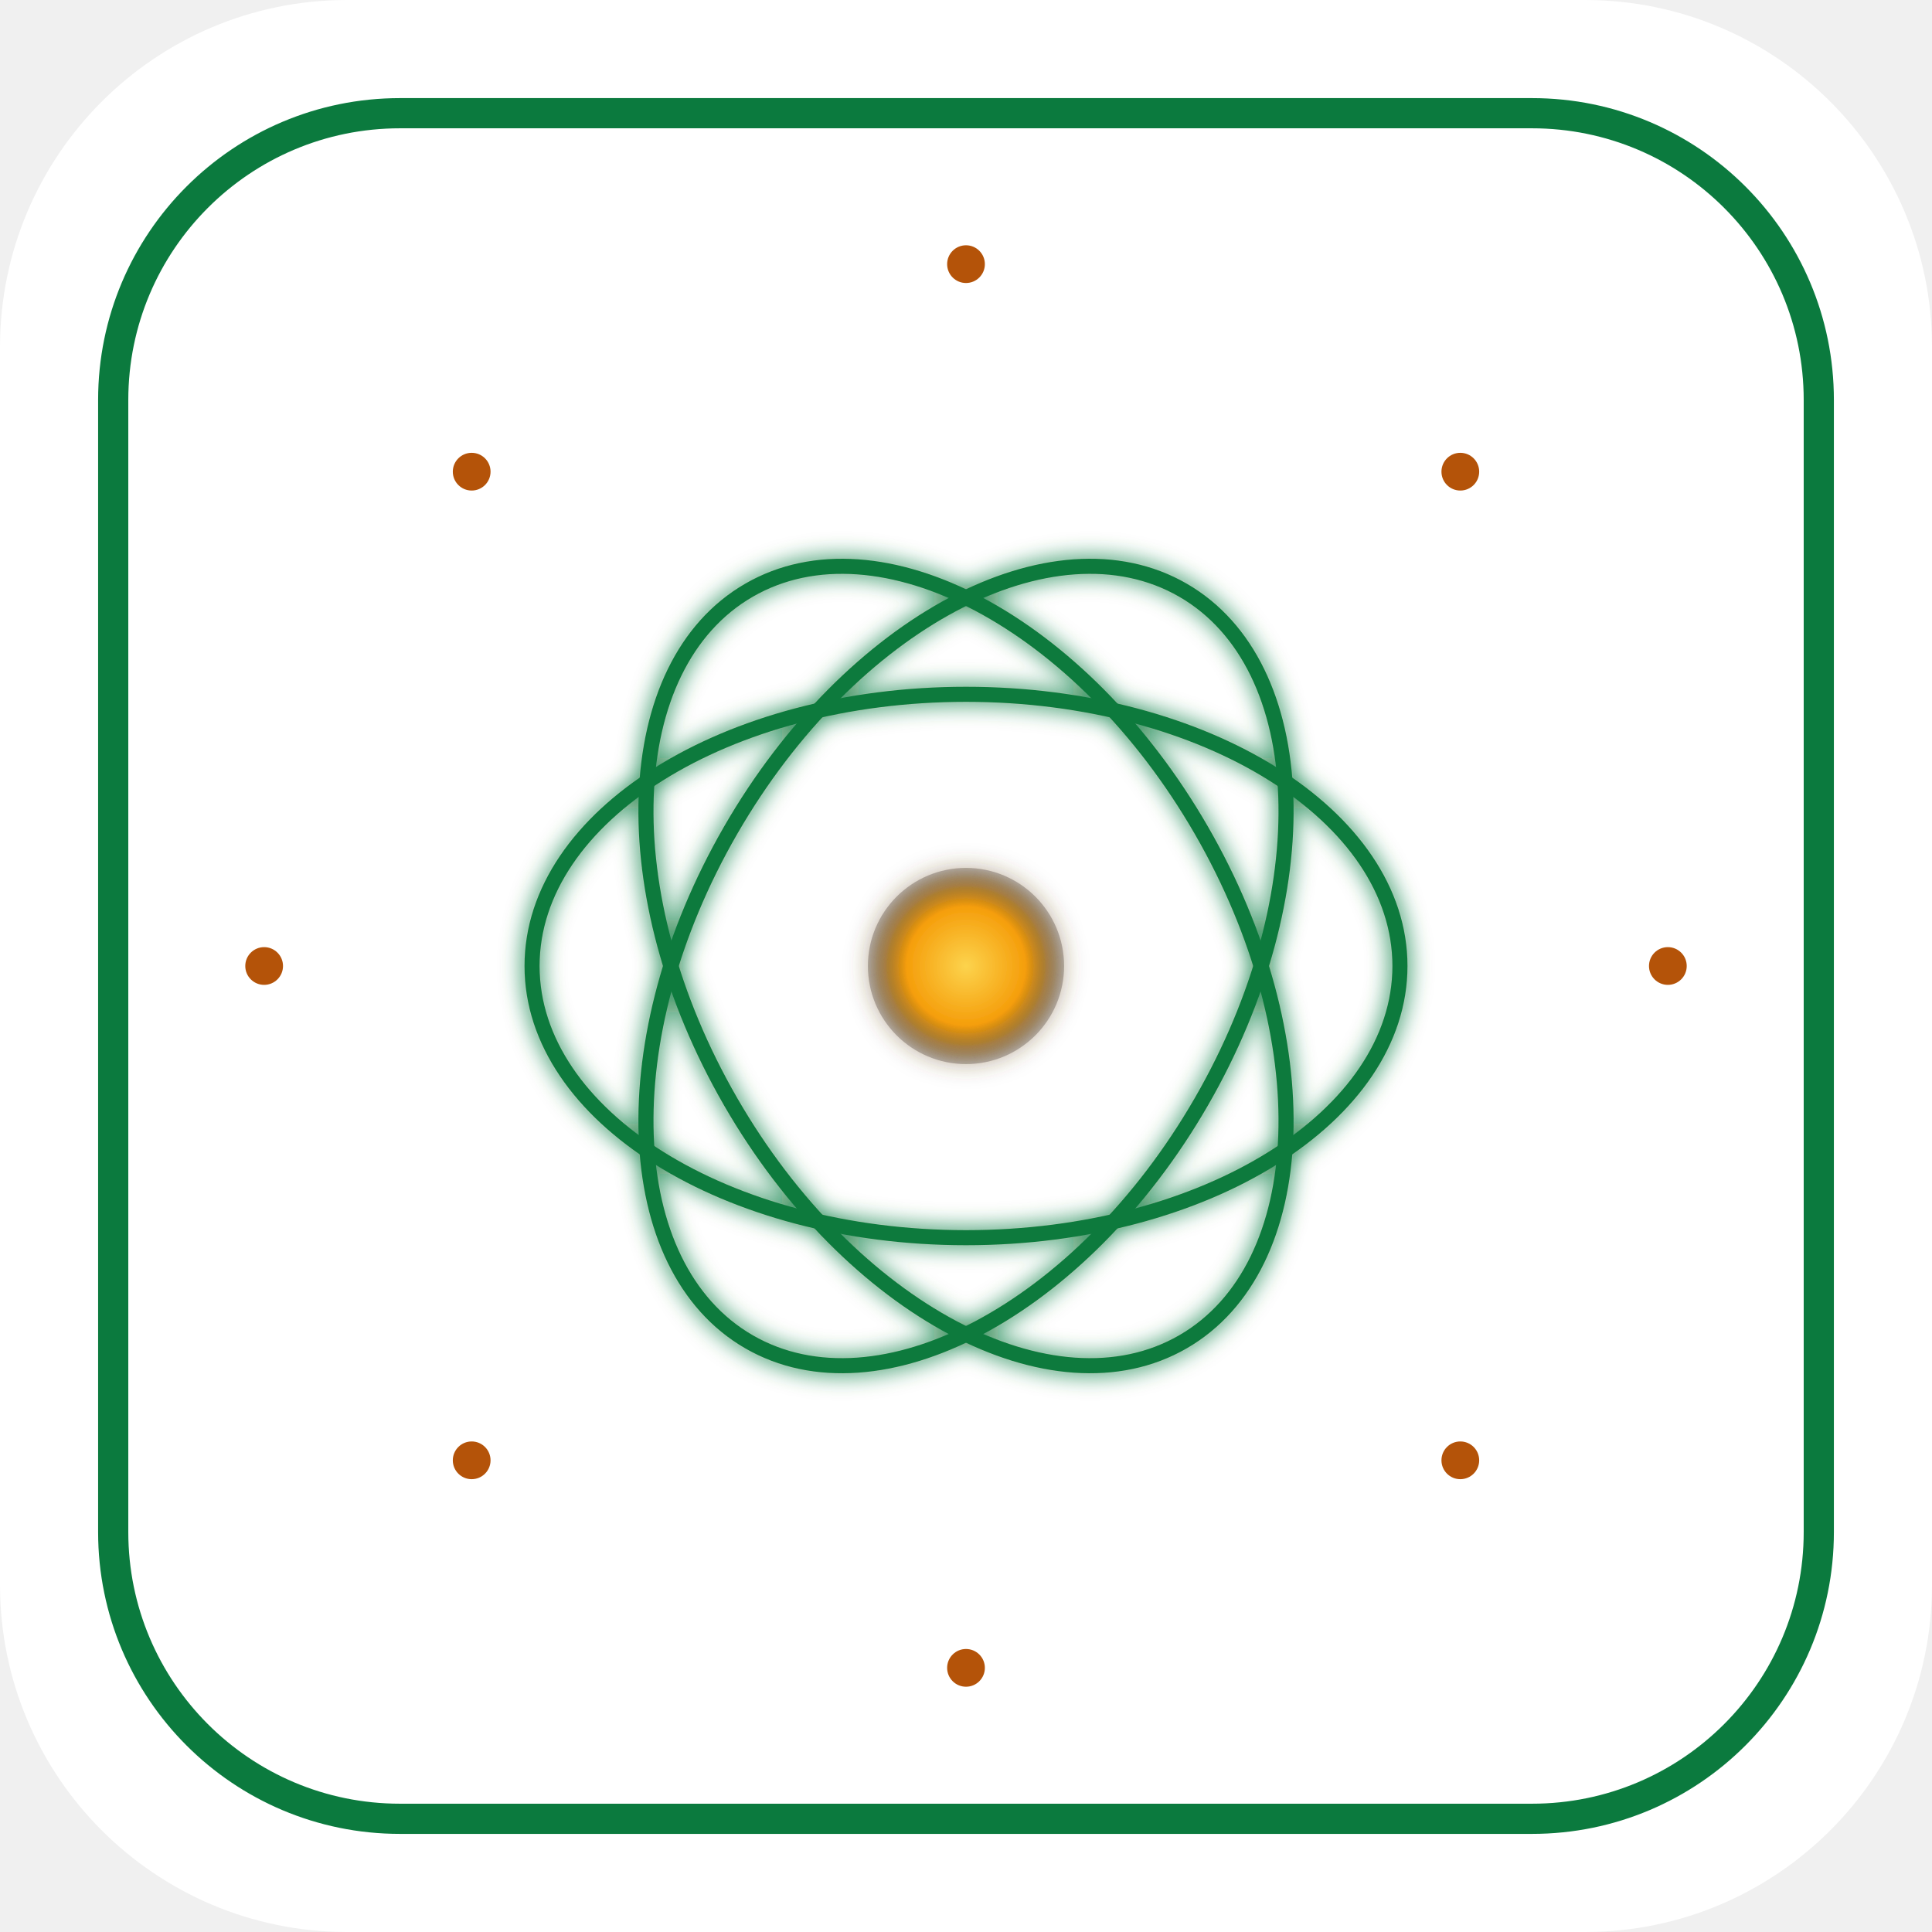
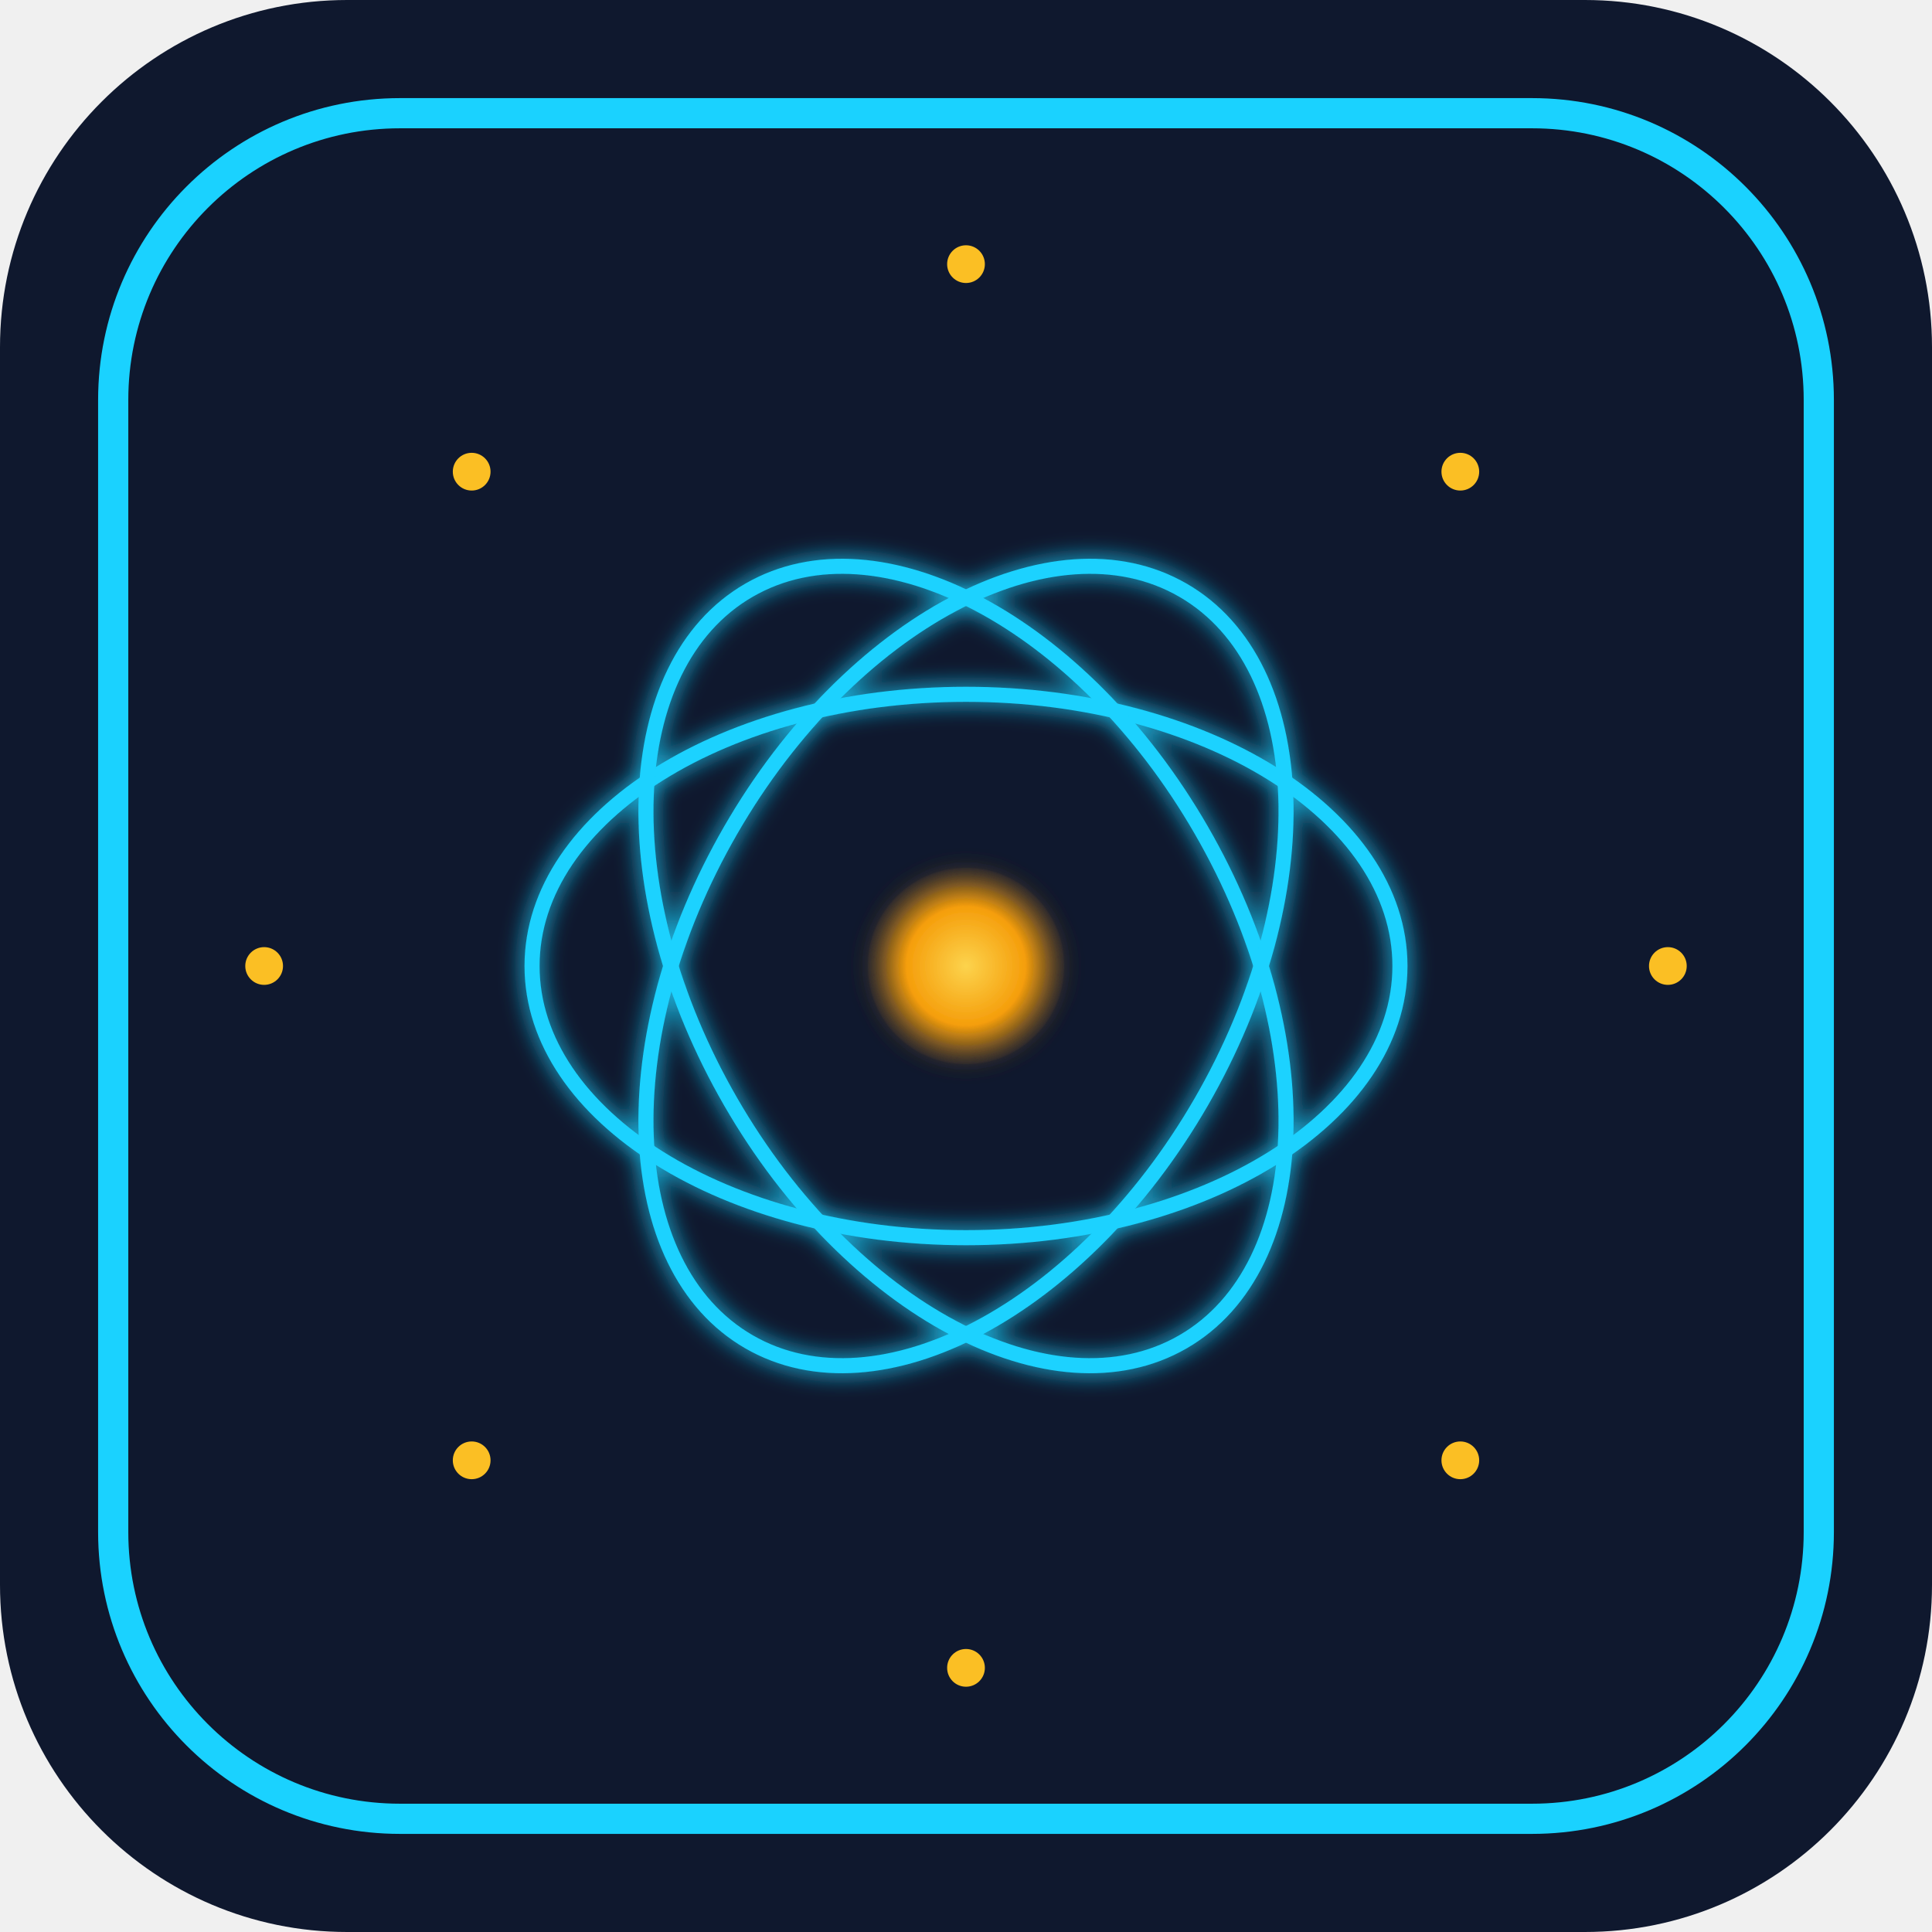
<svg xmlns="http://www.w3.org/2000/svg" viewBox="0 0 512 512" role="img" aria-labelledby="title desc">
  <defs>
    <radialGradient id="core" cx="50%" cy="50%" r="55%">
      <stop offset="0%" stop-color="#fcd34d" />
      <stop offset="55%" stop-color="#f59e0b" />
      <stop offset="100%" stop-color="#0f182e" stop-opacity="0.15" />
    </radialGradient>
    <filter id="glow" x="-30%" y="-30%" width="160%" height="160%">
      <feGaussianBlur stdDeviation="3" result="blur" />
      <feMerge>
        <feMergeNode in="blur" />
        <feMergeNode in="SourceGraphic" />
      </feMerge>
    </filter>
  </defs>
-   <rect width="512" height="512" rx="92" fill="#ffffff" />
-   <rect x="30" y="30" width="452" height="452" rx="76" fill="none" stroke="#0b7a3e" stroke-width="8" />
-   <g fill="#b45309">
+   <rect width="512" height="512" rx="92" fill="#0f182e" />
+   <rect x="30" y="30" width="452" height="452" rx="76" fill="none" stroke="#1ad2ff" stroke-width="8" />
+   <g fill="#fbbf24">
    <circle cx="256" cy="70" r="5" />
    <circle cx="387" cy="125" r="5" />
    <circle cx="442" cy="256" r="5" />
    <circle cx="387" cy="387" r="5" />
    <circle cx="256" cy="442" r="5" />
    <circle cx="125" cy="387" r="5" />
    <circle cx="70" cy="256" r="5" />
    <circle cx="125" cy="125" r="5" />
  </g>
-   <g stroke="#0b7a3e" stroke-width="4" fill="none" stroke-linecap="round" filter="url(#glow)">
+   <g stroke="#1ad2ff" stroke-width="4" fill="none" stroke-linecap="round" filter="url(#glow)">
    <ellipse cx="256" cy="256" rx="115" ry="72" />
    <ellipse cx="256" cy="256" rx="115" ry="72" transform="rotate(60 256 256)" />
    <ellipse cx="256" cy="256" rx="115" ry="72" transform="rotate(-60 256 256)" />
  </g>
  <circle cx="256" cy="256" r="26" fill="url(#core)" filter="url(#glow)" />
</svg>
